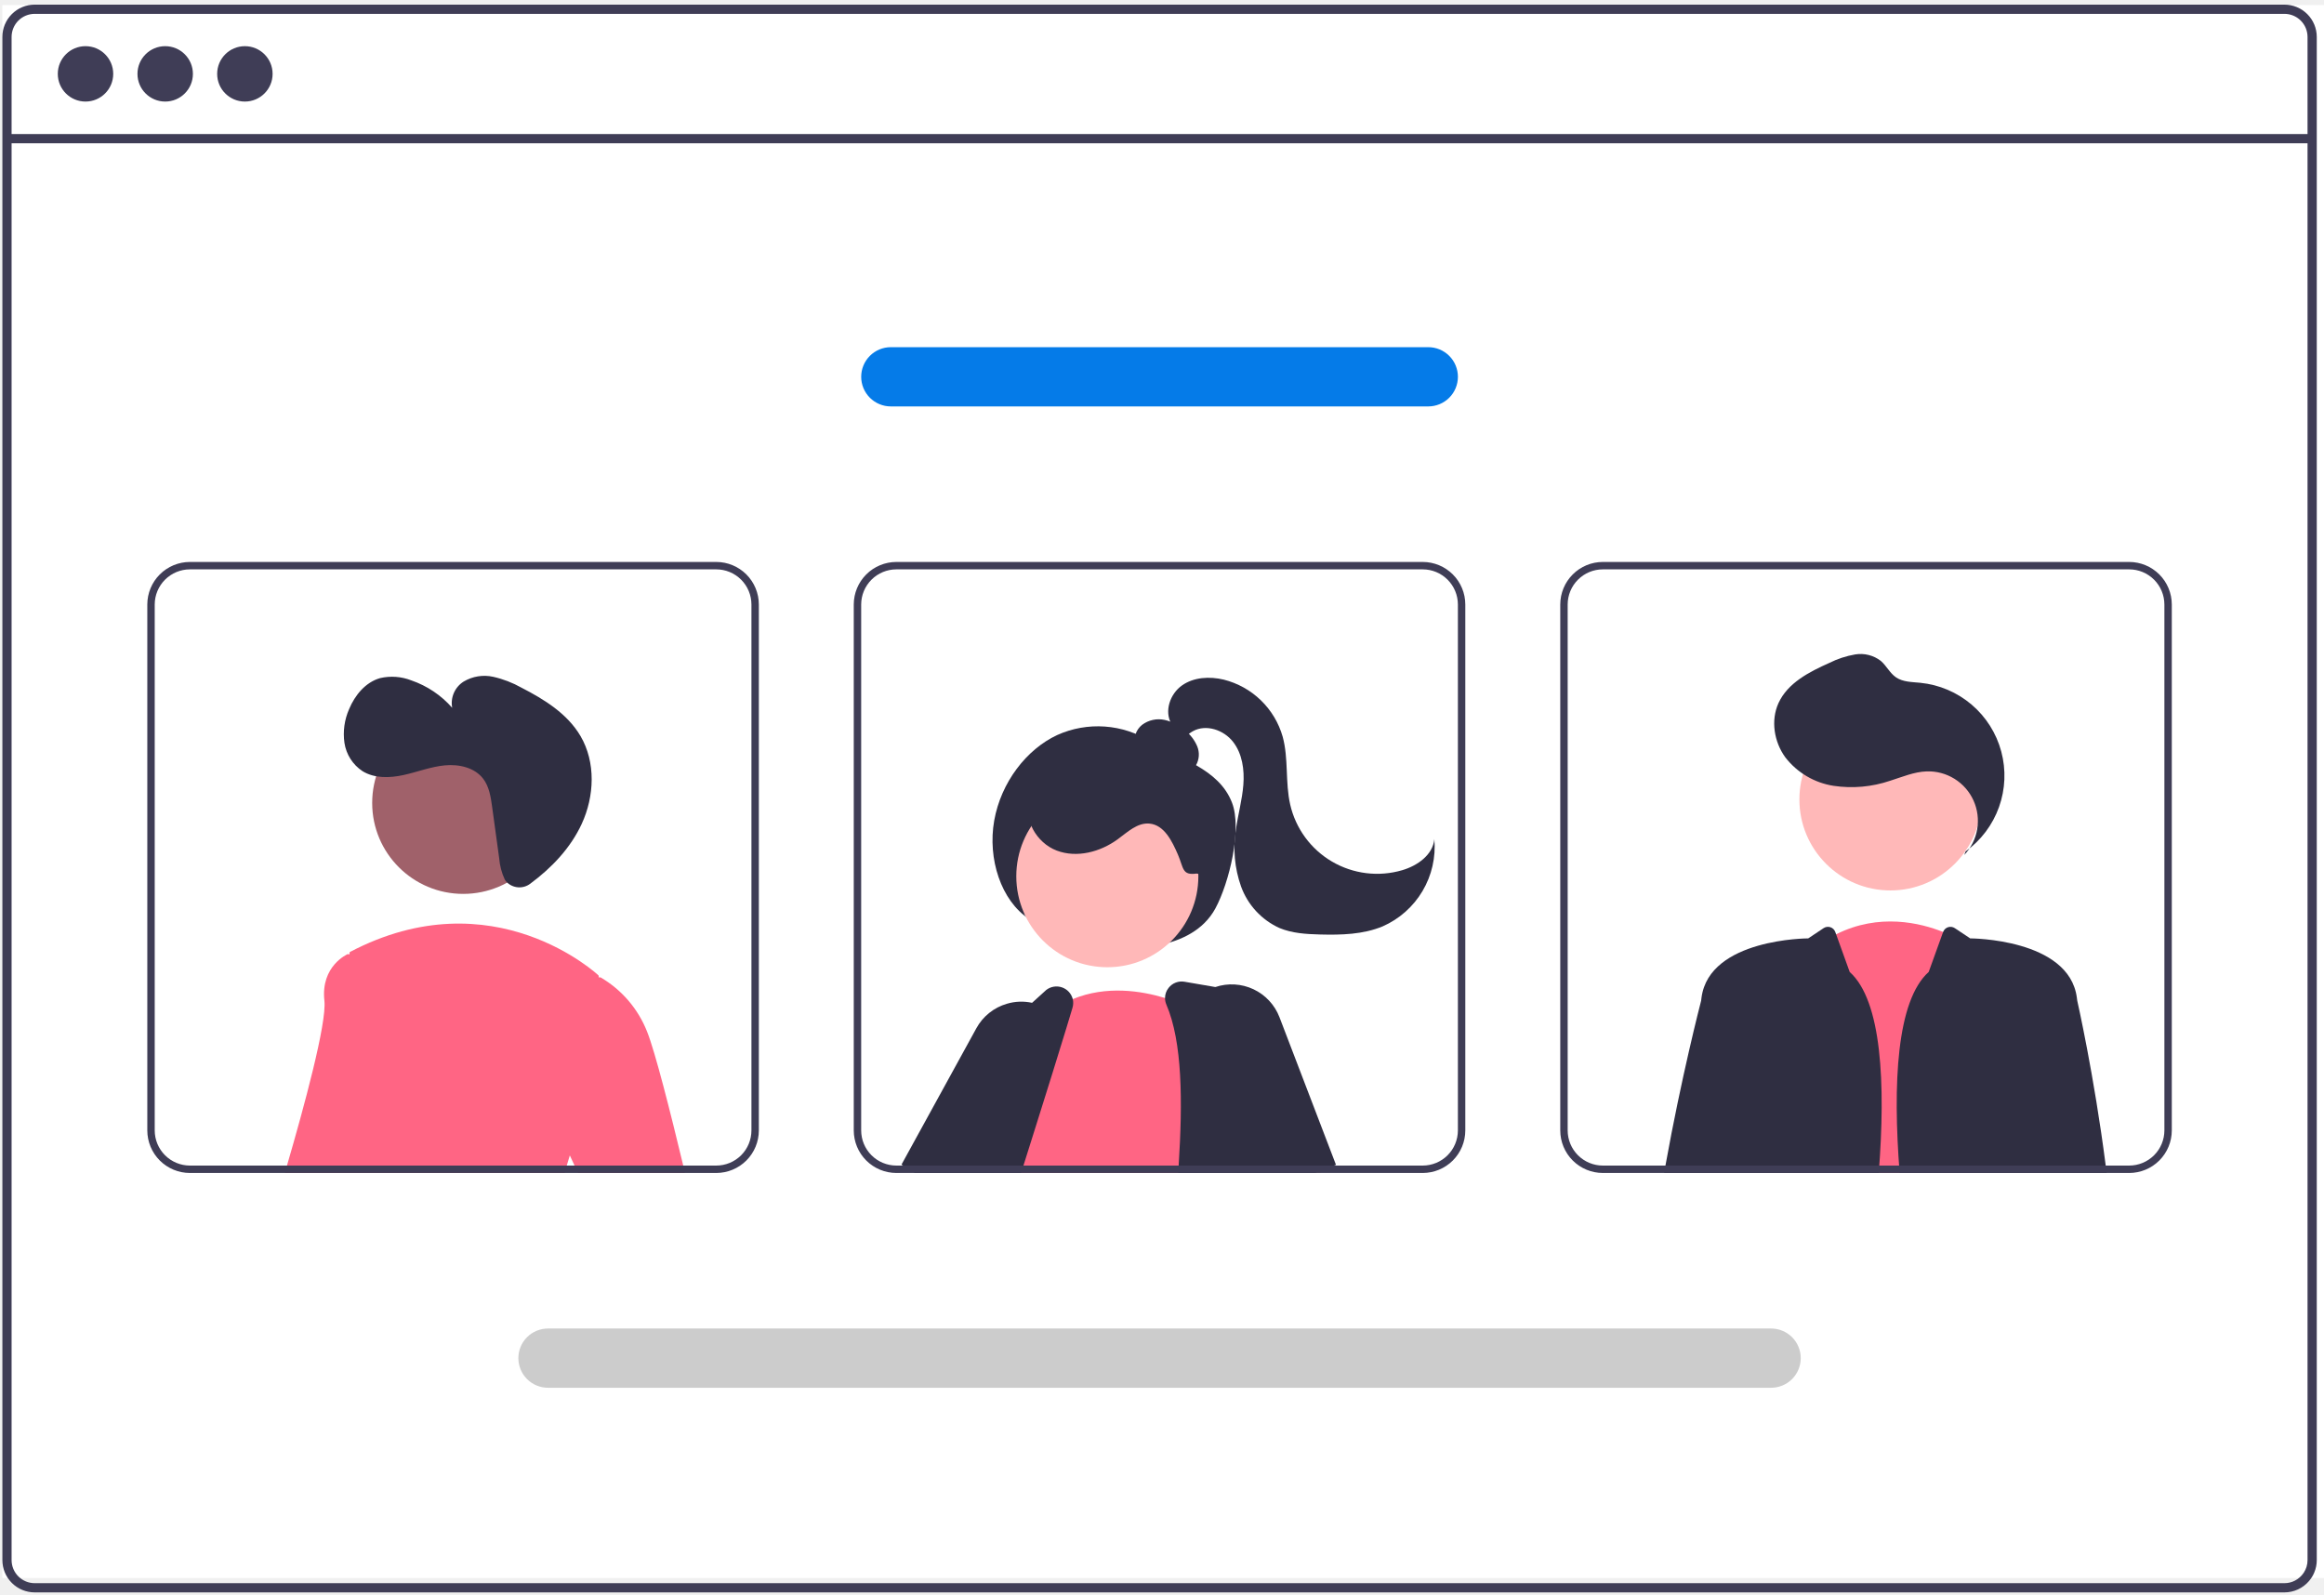
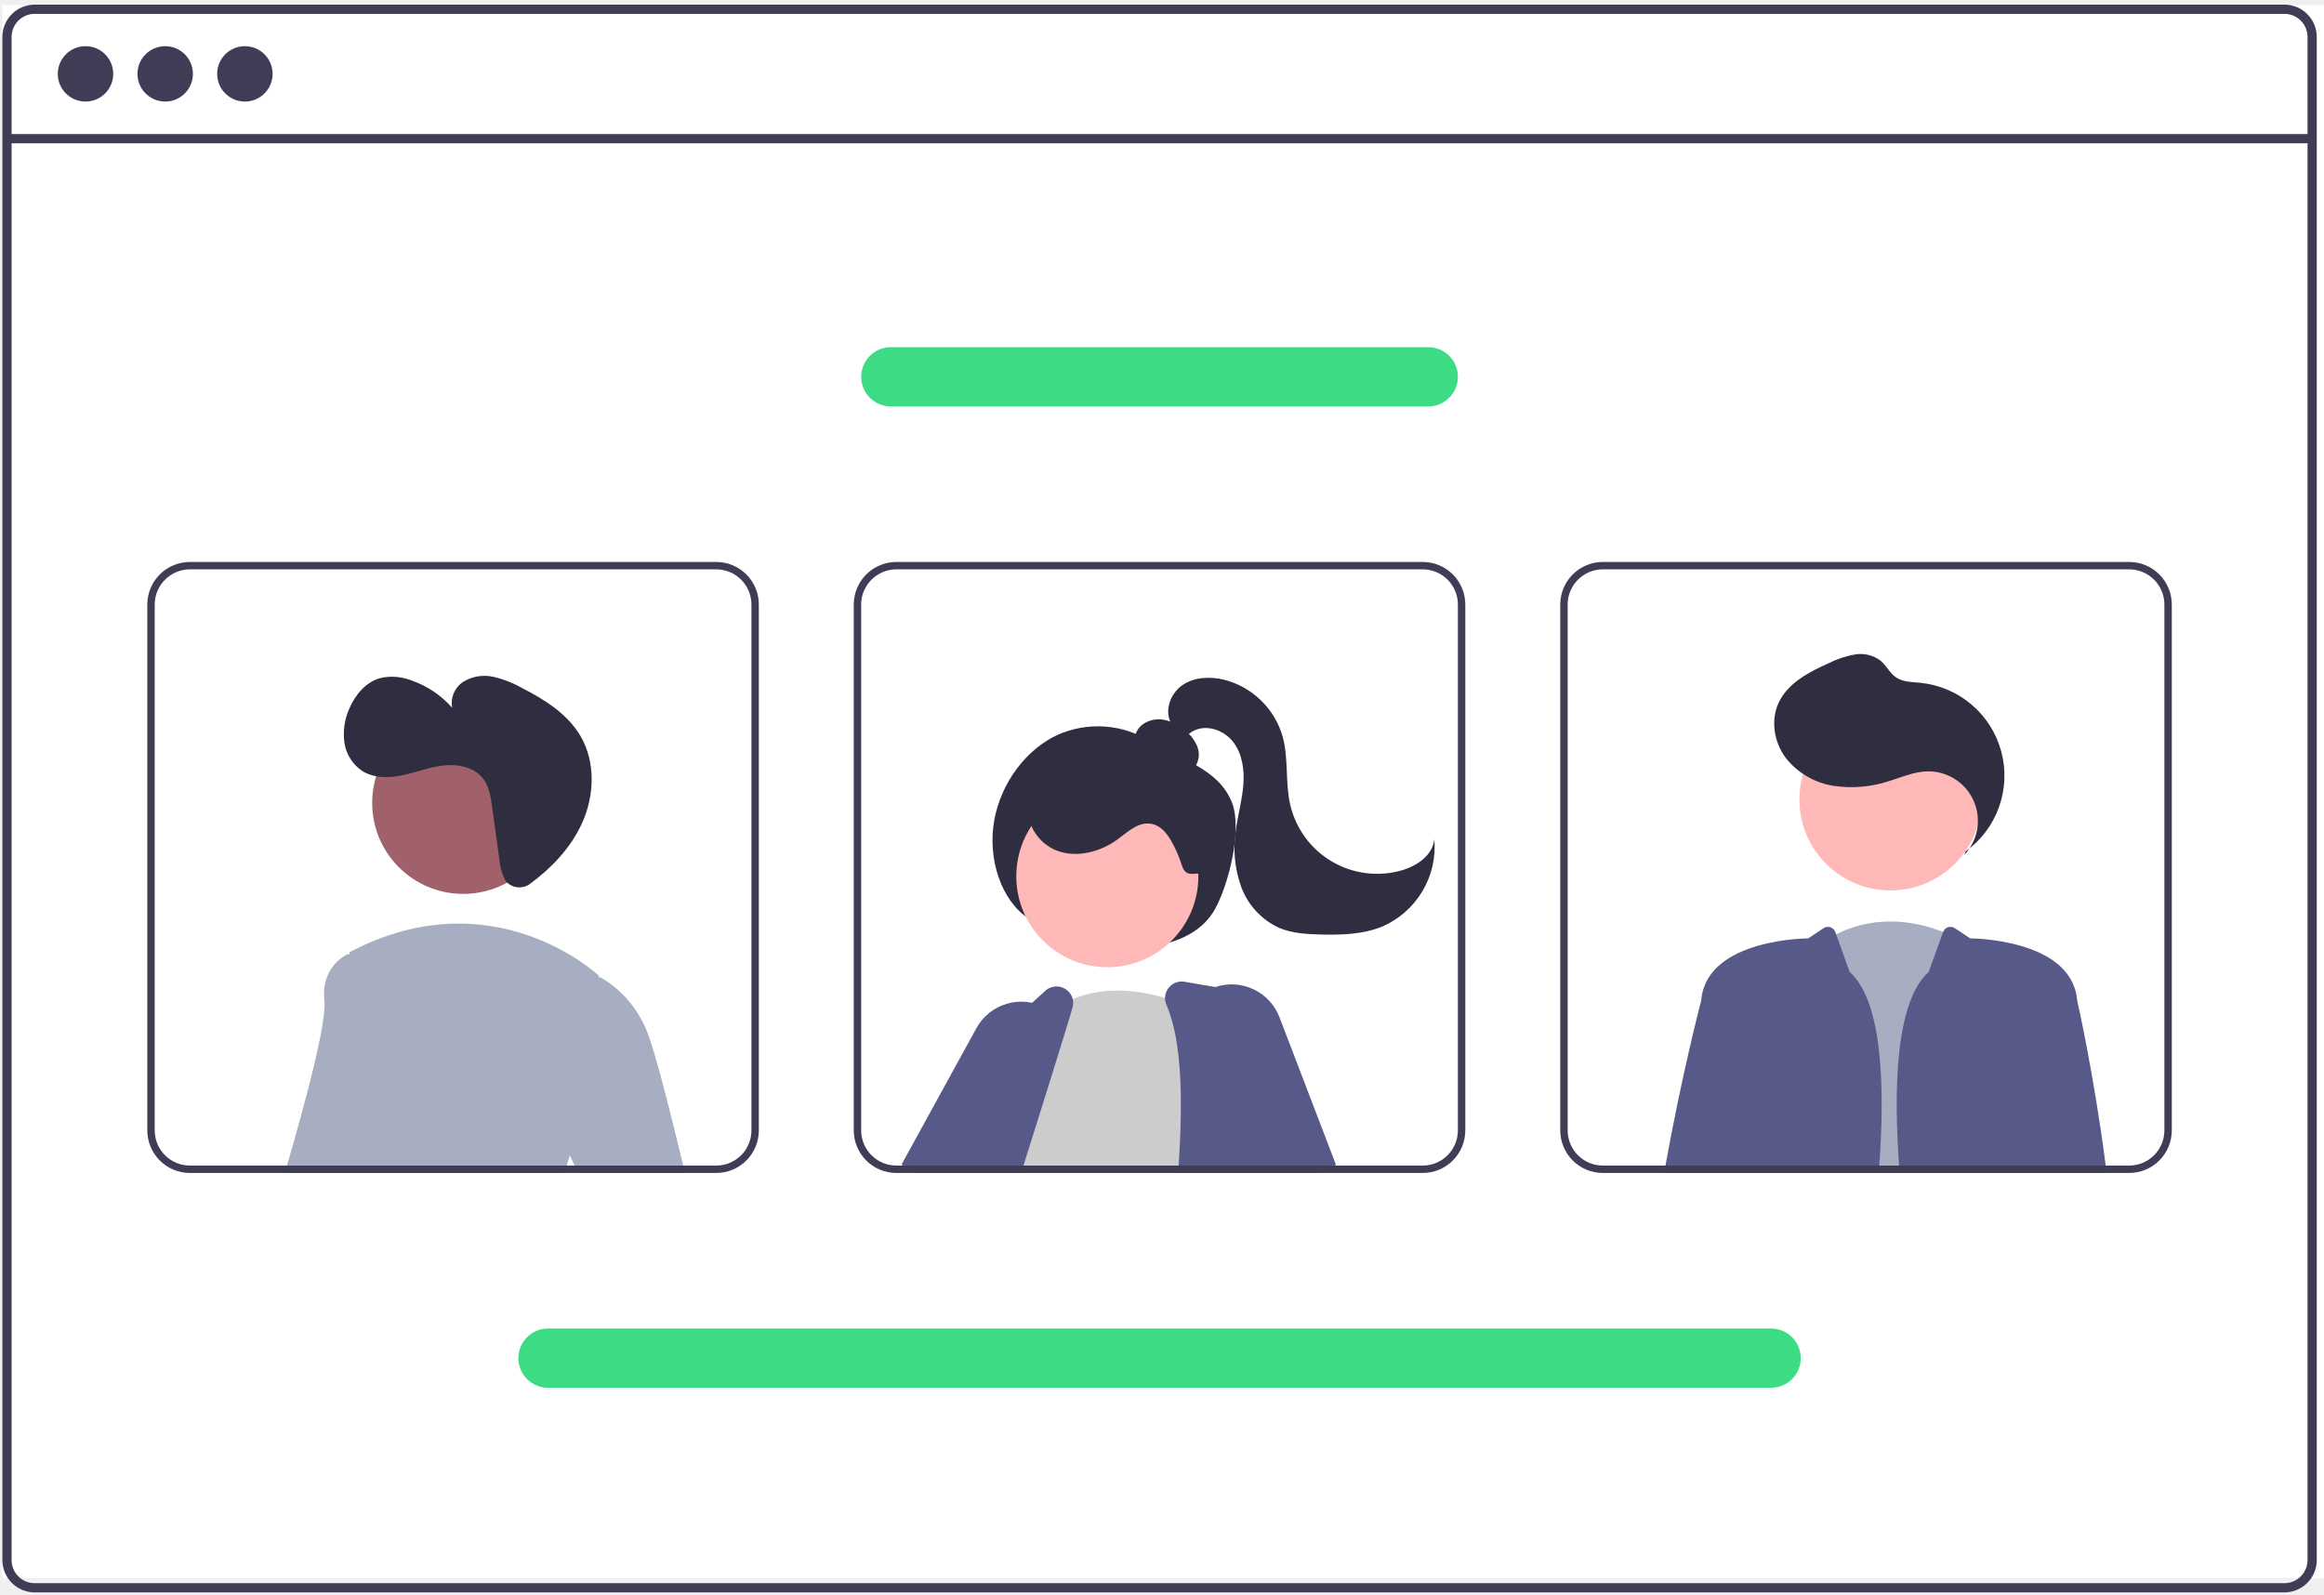
<svg xmlns="http://www.w3.org/2000/svg" width="430" height="295" viewBox="0 0 430 295" fill="none">
  <rect x="0.438" y="0.936" width="429.562" height="291.058" fill="white" />
-   <path d="M422.675 0.857H6.418C4.832 0.858 3.312 1.488 2.191 2.609C1.07 3.729 0.439 5.248 0.438 6.832V288.695C0.439 290.279 1.07 291.798 2.191 292.918C3.312 294.039 4.832 294.669 6.418 294.67H422.675C423.54 294.67 424.394 294.483 425.179 294.121C425.964 293.759 426.661 293.231 427.222 292.573C427.269 292.522 427.313 292.467 427.352 292.409C427.709 291.973 427.998 291.485 428.209 290.963C428.51 290.245 428.664 289.473 428.662 288.695V6.832C428.66 5.247 428.029 3.727 426.906 2.607C425.783 1.486 424.262 0.857 422.675 0.857V0.857ZM426.954 288.695C426.955 289.529 426.709 290.344 426.248 291.038C425.838 291.65 425.282 292.149 424.63 292.491C424.025 292.803 423.355 292.965 422.675 292.964H6.418C5.285 292.963 4.199 292.512 3.398 291.712C2.597 290.912 2.147 289.827 2.145 288.695V6.832C2.147 5.701 2.597 4.615 3.398 3.815C4.199 3.015 5.285 2.565 6.418 2.563H422.675C423.809 2.563 424.896 3.013 425.699 3.813C426.501 4.614 426.953 5.699 426.954 6.832V288.695Z" fill="#3F3D56" />
+   <path d="M422.675 0.857H6.418C4.832 0.858 3.312 1.488 2.191 2.609C1.07 3.729 0.439 5.248 0.438 6.832V288.695C0.439 290.279 1.07 291.798 2.191 292.918C3.312 294.039 4.832 294.669 6.418 294.67H422.675C423.54 294.67 424.394 294.483 425.179 294.121C425.964 293.759 426.661 293.231 427.222 292.573C427.269 292.522 427.313 292.467 427.352 292.409C427.709 291.973 427.998 291.485 428.209 290.963C428.51 290.245 428.664 289.473 428.662 288.695V6.832C428.66 5.247 428.029 3.727 426.906 2.607C425.784 1.486 424.262 0.857 422.675 0.857V0.857ZM426.954 288.695C426.955 289.529 426.709 290.344 426.248 291.038C425.838 291.65 425.282 292.149 424.63 292.491C424.025 292.803 423.355 292.965 422.675 292.964H6.418C5.285 292.963 4.199 292.512 3.398 291.712C2.597 290.912 2.147 289.827 2.145 288.695V6.832C2.147 5.701 2.597 4.615 3.398 3.815C4.199 3.015 5.285 2.565 6.418 2.563H422.675C423.809 2.563 424.896 3.013 425.699 3.813C426.501 4.614 426.953 5.699 426.954 6.832V288.695Z" fill="#3F3D56" />
  <path d="M427.804 24.806H1.29V26.515H427.804V24.806Z" fill="#3F3D56" />
-   <path d="M15.821 18.794C18.653 18.794 20.949 16.499 20.949 13.669C20.949 10.838 18.653 8.544 15.821 8.544C12.988 8.544 10.692 10.838 10.692 13.669C10.692 16.499 12.988 18.794 15.821 18.794Z" fill="#3F3D56" />
+   <path d="M15.821 18.794C18.653 18.794 20.949 16.499 20.949 13.669C20.949 10.838 18.653 8.544 15.821 8.544C12.989 8.544 10.692 10.838 10.692 13.669C10.692 16.499 12.989 18.794 15.821 18.794Z" fill="#3F3D56" />
  <path d="M30.565 18.794C33.397 18.794 35.693 16.499 35.693 13.669C35.693 10.838 33.397 8.544 30.565 8.544C27.733 8.544 25.436 10.838 25.436 13.669C25.436 16.499 27.733 18.794 30.565 18.794Z" fill="#3F3D56" />
  <path d="M45.309 18.794C48.141 18.794 50.438 16.499 50.438 13.669C50.438 10.838 48.141 8.544 45.309 8.544C42.477 8.544 40.181 10.838 40.181 13.669C40.181 16.499 42.477 18.794 45.309 18.794Z" fill="#3F3D56" />
-   <path d="M190.378 170.028C185.249 166.692 182.698 158.938 183.955 151.847C185.212 144.756 189.945 138.648 195.618 136.014C198.378 134.771 201.404 134.233 204.423 134.447C207.443 134.662 210.362 135.623 212.918 137.243C218.121 140.422 225.48 142.164 227.95 148.524C229.849 153.412 227.441 163.338 224.885 168.086C222.677 172.189 218.479 174.066 214.536 174.882C210.174 175.771 205.671 175.713 201.333 174.713C196.994 173.713 192.922 171.793 189.39 169.084L190.378 170.028Z" fill="#2F2E41" />
+   <path d="M190.378 170.028C185.249 166.692 182.698 158.938 183.955 151.847C185.212 144.756 189.945 138.648 195.618 136.014C198.378 134.771 201.404 134.233 204.424 134.447C207.443 134.662 210.362 135.623 212.918 137.243C218.121 140.422 225.48 142.164 227.95 148.524C229.849 153.412 227.441 163.338 224.886 168.086C222.677 172.189 218.48 174.066 214.536 174.882C210.174 175.771 205.671 175.713 201.333 174.713C196.995 173.713 192.922 171.793 189.39 169.084L190.378 170.028Z" fill="#2F2E41" />
  <path d="M187.703 207.69L183.602 214.755L183.06 215.687L182.272 217.058H170.182L170.998 215.687L173.11 212.131L178.034 203.825L183.609 206.052L187.703 207.69Z" fill="#FFB8B8" />
-   <path d="M169.277 217.057L167.069 215.687L166.794 215.516L180.653 190.277C181.249 189.185 182.056 188.222 183.028 187.443C183.999 186.664 185.115 186.086 186.311 185.741C187.821 185.291 189.421 185.233 190.96 185.57C191.859 185.759 192.723 186.083 193.525 186.529C193.855 186.71 194.174 186.911 194.478 187.132C195.65 187.953 196.613 189.037 197.29 190.298C198.095 191.773 198.493 193.437 198.443 195.117C198.392 196.797 197.895 198.433 197.002 199.857L191.66 208.389L187.093 215.687L186.236 217.057H169.277V217.057Z" fill="#2F2E41" />
+   <path d="M169.276 217.057L167.068 215.687L166.794 215.516L180.653 190.277C181.249 189.185 182.056 188.222 183.027 187.443C183.998 186.664 185.114 186.086 186.311 185.741C187.821 185.291 189.421 185.233 190.96 185.57C191.858 185.759 192.723 186.083 193.525 186.529C193.855 186.71 194.173 186.911 194.478 187.132C195.65 187.953 196.613 189.037 197.29 190.298C198.095 191.773 198.493 193.437 198.442 195.117C198.392 196.797 197.895 198.433 197.002 199.857L191.66 208.389L187.092 215.687L186.235 217.057H169.276V217.057Z" fill="#575A89" />
  <path d="M204.884 178.985C214.186 178.985 221.727 171.45 221.727 162.155C221.727 152.859 214.186 145.324 204.884 145.324C195.582 145.324 188.041 152.859 188.041 162.155C188.041 171.45 195.582 178.985 204.884 178.985Z" fill="#FFB8B8" />
-   <path d="M221.792 217.057H183.932L184.103 216.571C184.007 216.276 183.918 215.982 183.835 215.687C183.746 215.379 183.671 215.063 183.602 214.755C182.987 211.886 182.989 208.92 183.609 206.052C185.701 195.787 194.046 187.447 194.046 187.447C194.191 187.338 194.334 187.235 194.478 187.132C195.72 186.224 197.067 185.469 198.49 184.884C204.69 182.315 211.191 183.349 215.559 184.679C217.08 185.138 218.567 185.704 220.009 186.371C220.517 186.611 220.791 186.762 220.791 186.762L221.223 199.926L221.744 215.687L221.792 217.057Z" fill="#FF6584" />
-   <path d="M239.307 215.687L236.413 200.981L233.492 186.152C233.37 185.54 233.066 184.978 232.619 184.542C232.172 184.105 231.604 183.814 230.988 183.706L224.871 182.65L219.18 181.671C218.631 181.572 218.065 181.625 217.544 181.824C217.023 182.023 216.567 182.361 216.224 182.801C215.796 183.334 215.562 183.996 215.559 184.679C215.559 185.101 215.645 185.518 215.812 185.905C218.782 192.827 218.837 203.784 218.082 215.687C218.048 216.139 218.021 216.598 217.986 217.057H239.581L239.307 215.687Z" fill="#2F2E41" />
-   <path d="M198.49 184.884C198.364 184.386 198.116 183.926 197.768 183.547C197.421 183.168 196.984 182.881 196.498 182.713C196.011 182.544 195.491 182.499 194.983 182.581C194.475 182.664 193.995 182.871 193.587 183.185L190.961 185.57L180.208 195.355C179.873 195.656 179.61 196.028 179.44 196.445C178.226 199.343 175.86 205.065 173.11 212.13C172.664 213.282 172.205 214.467 171.732 215.687C171.567 216.139 171.389 216.598 171.21 217.057H188.931C189.075 216.598 189.219 216.139 189.363 215.687C190.151 213.199 190.919 210.76 191.66 208.389C193.827 201.502 195.781 195.245 197.29 190.298C197.708 188.927 198.09 187.662 198.435 186.502C198.596 185.977 198.615 185.419 198.49 184.884V184.884Z" fill="#2F2E41" />
+   <path d="M221.792 217.057H183.931L184.103 216.571C184.007 216.276 183.918 215.982 183.835 215.687C183.746 215.379 183.671 215.063 183.602 214.755C182.987 211.886 182.989 208.92 183.609 206.052C185.701 195.787 194.046 187.447 194.046 187.447C194.19 187.338 194.334 187.235 194.478 187.132C195.72 186.224 197.067 185.469 198.49 184.884C204.689 182.315 211.19 183.349 215.559 184.679C217.08 185.138 218.567 185.704 220.009 186.371C220.517 186.611 220.791 186.762 220.791 186.762L221.223 199.926L221.744 215.687L221.792 217.057Z" fill="#CCCCCC" />
+   <path d="M239.307 215.687L236.413 200.981L233.492 186.152C233.37 185.54 233.065 184.978 232.619 184.542C232.172 184.105 231.604 183.814 230.988 183.706L224.871 182.65L219.18 181.671C218.631 181.572 218.065 181.625 217.544 181.824C217.023 182.023 216.567 182.361 216.224 182.801C215.796 183.334 215.562 183.996 215.559 184.679C215.559 185.101 215.645 185.518 215.812 185.905C218.782 192.827 218.837 203.784 218.082 215.687C218.048 216.139 218.021 216.598 217.986 217.057H239.581L239.307 215.687Z" fill="#575A89" />
+   <path d="M198.49 184.884C198.364 184.386 198.116 183.926 197.768 183.547C197.421 183.168 196.984 182.881 196.498 182.713C196.011 182.544 195.491 182.499 194.983 182.581C194.475 182.664 193.995 182.871 193.587 183.185L190.961 185.57L180.208 195.355C179.873 195.656 179.61 196.028 179.44 196.445C178.226 199.343 175.86 205.065 173.11 212.13C172.664 213.282 172.205 214.467 171.732 215.687C171.567 216.139 171.389 216.598 171.21 217.057H188.931C189.075 216.598 189.219 216.139 189.363 215.687C190.151 213.199 190.919 210.76 191.66 208.389C193.827 201.502 195.781 195.245 197.29 190.298C197.708 188.927 198.09 187.662 198.435 186.502C198.596 185.977 198.615 185.419 198.49 184.884Z" fill="#575A89" />
  <path d="M243.284 217.058H244.429L244.272 216.674L243.853 215.687L237.4 200.385L236.413 200.981L228.485 205.771L232.552 215.687L233.114 217.058H239.581H243.284Z" fill="#FFB8B8" />
-   <path d="M236.742 188.249C235.869 185.965 234.146 184.107 231.933 183.064C229.721 182.02 227.191 181.872 224.871 182.65C224.575 182.749 224.284 182.863 224 182.993C222.376 183.717 220.991 184.889 220.009 186.371C219.609 186.963 219.279 187.6 219.029 188.27C218.584 189.431 218.373 190.669 218.41 191.912C218.446 193.156 218.729 194.379 219.241 195.513L221.223 199.926L228.314 215.687L228.931 217.057H243.284L244.272 216.674L246.836 215.687L247.193 215.55L236.742 188.249Z" fill="#2F2E41" />
-   <path d="M218.113 142.824C218.7 143 219.328 142.978 219.901 142.76C220.475 142.543 220.96 142.143 221.282 141.622C221.588 141.091 221.767 140.498 221.808 139.887C221.848 139.276 221.748 138.664 221.514 138.098C221.036 136.967 220.283 135.975 219.323 135.21C218.233 134.224 216.906 133.537 215.471 133.217C214.754 133.063 214.012 133.064 213.296 133.222C212.58 133.379 211.906 133.688 211.32 134.128C210.745 134.583 210.318 135.2 210.095 135.898C209.872 136.597 209.863 137.346 210.068 138.05C210.504 139.314 211.685 140.16 212.865 140.791C215.206 142.04 217.787 142.773 220.435 142.941L218.113 142.824Z" fill="#2F2E41" />
-   <path d="M221.389 161.652C218.681 162.025 219.029 160.648 217.945 158.14C216.86 155.633 215.408 152.656 212.687 152.403C210.456 152.194 208.619 153.976 206.812 155.299C203.591 157.658 199.251 158.812 195.518 157.397C191.784 155.982 189.19 151.536 190.607 147.806C191.048 146.776 191.696 145.847 192.51 145.078C193.325 144.308 194.289 143.714 195.343 143.332C197.457 142.581 199.703 142.269 201.942 142.416C206.922 142.575 211.806 143.824 216.249 146.076C219.316 147.633 222.302 149.861 223.465 153.096C224.629 156.331 225.394 160.877 222.068 161.752L221.389 161.652Z" fill="#2F2E41" />
-   <path d="M216.729 133.926C215.39 131.598 216.495 128.404 218.685 126.848C220.875 125.293 223.813 125.14 226.426 125.764C229.01 126.415 231.378 127.733 233.292 129.586C235.206 131.44 236.598 133.764 237.33 136.325C238.439 140.396 237.779 144.769 238.719 148.883C239.219 151.076 240.164 153.143 241.494 154.957C242.824 156.772 244.512 158.295 246.454 159.433C248.395 160.57 250.55 161.299 252.784 161.574C255.018 161.848 257.284 161.663 259.444 161.029C262.257 160.204 265.116 158.197 265.392 155.28C265.683 158.63 264.919 161.986 263.207 164.88C261.494 167.773 258.919 170.059 255.841 171.418C252.217 172.928 248.174 173.027 244.248 172.926C241.69 172.861 239.073 172.707 236.713 171.718C235.08 170.974 233.612 169.911 232.396 168.593C231.179 167.274 230.238 165.727 229.627 164.04C228.425 160.65 228.101 157.012 228.684 153.463C229.07 150.703 229.838 147.997 230.053 145.218C230.268 142.439 229.861 139.472 228.146 137.273C226.432 135.074 223.156 133.951 220.719 135.306C219.739 135.851 218.949 136.74 217.885 137.092C216.82 137.443 215.312 136.826 215.408 135.71L216.729 133.926Z" fill="#2F2E41" />
-   <path d="M331.665 217.058L331.795 215.687L335.663 175.476C336.931 174.484 338.293 173.619 339.73 172.892C347.691 168.884 355.372 170.802 359.527 172.461C360.629 172.892 361.693 173.412 362.71 174.016L364.973 215.687L365.048 217.058H331.665Z" fill="#FF6584" />
+   <path d="M236.742 188.249C235.869 185.965 234.146 184.107 231.933 183.064C229.721 182.02 227.191 181.872 224.871 182.65C224.575 182.749 224.284 182.863 224 182.993C222.376 183.717 220.991 184.889 220.009 186.371C219.609 186.963 219.279 187.6 219.029 188.27C218.584 189.431 218.373 190.669 218.41 191.912C218.446 193.156 218.729 194.379 219.241 195.513L221.223 199.926L228.314 215.687L228.931 217.057H243.284L244.272 216.674L246.836 215.687L247.193 215.55L236.742 188.249Z" fill="#575A89" />
+   <path d="M218.113 142.824C218.7 143 219.328 142.978 219.901 142.76C220.474 142.543 220.96 142.143 221.282 141.622C221.588 141.091 221.767 140.498 221.808 139.887C221.848 139.276 221.747 138.664 221.514 138.098C221.036 136.967 220.283 135.975 219.323 135.21C218.233 134.224 216.906 133.537 215.471 133.217C214.754 133.063 214.012 133.064 213.296 133.222C212.58 133.379 211.906 133.688 211.32 134.128C210.745 134.583 210.318 135.2 210.095 135.898C209.872 136.597 209.862 137.346 210.068 138.05C210.504 139.314 211.685 140.16 212.865 140.791C215.206 142.04 217.787 142.773 220.434 142.941L218.113 142.824Z" fill="#2F2E41" />
+   <path d="M221.389 161.652C218.681 162.025 219.029 160.648 217.944 158.14C216.86 155.633 215.408 152.656 212.687 152.403C210.456 152.194 208.618 153.976 206.812 155.299C203.591 157.658 199.251 158.812 195.518 157.397C191.784 155.982 189.19 151.536 190.607 147.806C191.048 146.776 191.695 145.847 192.51 145.078C193.325 144.308 194.289 143.714 195.343 143.332C197.457 142.581 199.703 142.269 201.942 142.416C206.921 142.575 211.806 143.824 216.249 146.076C219.316 147.633 222.302 149.861 223.465 153.096C224.629 156.331 225.394 160.877 222.068 161.752L221.389 161.652Z" fill="#2F2E41" />
+   <path d="M216.728 133.926C215.39 131.598 216.495 128.404 218.685 126.848C220.875 125.293 223.812 125.14 226.426 125.764C229.01 126.415 231.378 127.733 233.292 129.586C235.206 131.44 236.598 133.764 237.33 136.325C238.439 140.396 237.779 144.769 238.718 148.883C239.219 151.076 240.164 153.143 241.494 154.957C242.824 156.772 244.512 158.295 246.454 159.433C248.395 160.57 250.549 161.299 252.783 161.574C255.017 161.848 257.284 161.663 259.444 161.029C262.257 160.204 265.115 158.197 265.392 155.28C265.683 158.63 264.919 161.986 263.206 164.88C261.494 167.773 258.918 170.059 255.841 171.418C252.217 172.928 248.174 173.027 244.248 172.926C241.69 172.861 239.073 172.707 236.713 171.718C235.08 170.974 233.612 169.911 232.395 168.593C231.179 167.274 230.237 165.727 229.627 164.04C228.425 160.65 228.101 157.012 228.684 153.463C229.07 150.703 229.838 147.997 230.053 145.218C230.268 142.439 229.86 139.472 228.146 137.273C226.431 135.074 223.156 133.951 220.719 135.306C219.739 135.851 218.949 136.74 217.884 137.092C216.82 137.443 215.311 136.826 215.408 135.71L216.728 133.926Z" fill="#2F2E41" />
+   <path d="M331.665 217.058L331.795 215.687L335.663 175.476C336.931 174.484 338.293 173.619 339.73 172.892C347.691 168.884 355.372 170.802 359.528 172.461C360.629 172.892 361.693 173.412 362.71 174.016L364.973 215.687L365.048 217.058H331.665Z" fill="#A7AEC1" />
  <path d="M349.778 164.774C359.08 164.774 366.621 157.238 366.621 147.943C366.621 138.648 359.08 131.112 349.778 131.112C340.476 131.112 332.935 138.648 332.935 147.943C332.935 157.238 340.476 164.774 349.778 164.774Z" fill="#FFB8B8" />
-   <path d="M363.444 158.205C364.696 156.887 365.527 155.226 365.832 153.434C366.136 151.642 365.901 149.8 365.155 148.143C364.409 146.485 363.187 145.086 361.643 144.125C360.099 143.163 358.305 142.682 356.487 142.743C354.158 142.821 351.963 143.773 349.74 144.472C346.372 145.617 342.778 145.941 339.258 145.416C335.718 144.866 332.523 142.981 330.332 140.149C328.248 137.287 327.599 133.317 329.071 130.098C330.77 126.381 334.74 124.334 338.475 122.67C339.981 121.916 341.59 121.388 343.25 121.102C344.081 120.964 344.932 120.999 345.749 121.205C346.567 121.411 347.333 121.783 347.999 122.299C349.049 123.201 349.664 124.556 350.806 125.338C352.092 126.218 353.762 126.195 355.312 126.35C358.805 126.699 362.108 128.103 364.783 130.374C367.457 132.645 369.377 135.676 370.285 139.064C371.194 142.452 371.049 146.036 369.87 149.339C368.691 152.642 366.533 155.509 363.684 157.557L363.444 158.205Z" fill="#2F2E41" />
-   <path d="M342.239 179.855L339.73 172.892L339.573 172.458C339.499 172.253 339.379 172.066 339.222 171.914C339.065 171.761 338.875 171.647 338.667 171.578C338.459 171.51 338.239 171.489 338.022 171.519C337.805 171.548 337.597 171.627 337.415 171.748L334.566 173.646C334.566 173.646 316.29 173.646 314.823 184.604C314.802 184.775 314.775 184.967 314.754 185.172C314.753 185.182 314.751 185.191 314.747 185.2C314.562 185.919 311.113 199.241 308.15 215.687C308.068 216.139 307.986 216.598 307.903 217.058H347.616V217.057C348.908 200.536 348.185 185.176 342.239 179.855Z" fill="#2F2E41" />
-   <path d="M389.612 215.687C387.445 198.816 384.345 185.172 384.345 185.172C384.318 184.967 384.291 184.775 384.27 184.603C382.809 173.646 364.534 173.646 364.534 173.646L361.686 171.749C361.504 171.627 361.296 171.549 361.079 171.52C360.862 171.49 360.641 171.511 360.433 171.579C360.225 171.648 360.036 171.763 359.879 171.916C359.722 172.068 359.602 172.255 359.527 172.461L356.86 179.855C350.914 185.176 350.191 200.536 351.483 217.057L351.484 217.058H389.783C389.728 216.598 389.667 216.139 389.612 215.687Z" fill="#2F2E41" />
-   <path d="M67.935 177.271L63.861 215.687L63.717 217.058H52.697C52.828 216.612 52.958 216.153 53.095 215.687C56.222 204.969 60.481 189.325 60.021 185.179C59.301 178.71 64.341 176.552 64.341 176.552L64.657 176.613L67.935 177.271Z" fill="#FF6584" />
-   <path d="M85.707 165.413C95.01 165.413 102.55 157.878 102.55 148.583C102.55 139.287 95.01 131.752 85.707 131.752C76.405 131.752 68.864 139.287 68.864 148.583C68.864 157.878 76.405 165.413 85.707 165.413Z" fill="#A0616A" />
-   <path d="M107.51 208.903C106.661 210.467 105.965 212.111 105.432 213.809C105.233 214.412 105.041 215.043 104.863 215.687C104.733 216.132 104.616 216.591 104.5 217.057H60.076C60.138 216.605 60.192 216.146 60.254 215.687C62.524 197.767 64.362 179.58 64.657 176.613C64.684 176.332 64.698 176.188 64.698 176.188C91.319 162.168 110.747 180.505 110.747 180.505C110.747 180.505 110.774 180.636 110.815 180.889C111.241 183.452 113.408 198.418 107.51 208.903Z" fill="#FF6584" />
-   <path d="M105.432 213.809L102.47 207.464L103.19 182.301L110.816 180.889L111.083 180.841C115.025 183.131 118.075 186.686 119.737 190.928C121.218 194.629 124.037 205.757 126.417 215.687C126.526 216.146 126.636 216.605 126.746 217.057H106.948L106.31 215.687L105.432 213.809Z" fill="#FF6584" />
-   <path d="M132.527 103.989H35.135C33.046 103.992 31.043 104.822 29.566 106.298C28.089 107.774 27.258 109.775 27.255 111.863V209.184C27.258 211.271 28.089 213.273 29.566 214.749C31.043 216.225 33.046 217.055 35.135 217.057H132.527C134.616 217.056 136.619 216.226 138.097 214.75C139.574 213.273 140.405 211.272 140.406 209.184V111.863C140.405 109.775 139.574 107.773 138.097 106.297C136.619 104.82 134.616 103.99 132.527 103.989ZM139.035 209.184C139.033 210.908 138.347 212.561 137.127 213.781C135.907 215 134.252 215.685 132.527 215.687H35.135C33.41 215.684 31.756 214.998 30.536 213.779C29.316 212.56 28.63 210.908 28.627 209.184V111.863C28.63 110.139 29.316 108.486 30.536 107.267C31.756 106.048 33.41 105.362 35.135 105.36H132.527C134.252 105.361 135.907 106.047 137.127 107.266C138.347 108.485 139.033 110.138 139.035 111.863V209.184ZM63.861 215.687L63.717 217.057H104.5C104.616 216.591 104.733 216.132 104.863 215.687H63.861Z" fill="#3F3D56" />
-   <path d="M263.24 103.989H165.848C163.759 103.992 161.756 104.822 160.279 106.298C158.802 107.774 157.971 109.775 157.968 111.863V209.184C157.971 211.271 158.802 213.273 160.279 214.749C161.756 216.225 163.759 217.055 165.848 217.057H263.24C265.329 217.056 267.332 216.226 268.81 214.75C270.287 213.273 271.118 211.272 271.119 209.184V111.863C271.118 109.775 270.287 107.773 268.81 106.297C267.332 104.82 265.329 103.99 263.24 103.989V103.989ZM269.748 209.184C269.746 210.908 269.06 212.561 267.84 213.781C266.62 215 264.965 215.685 263.24 215.687H165.848C164.123 215.684 162.469 214.998 161.249 213.779C160.029 212.56 159.343 210.908 159.34 209.184V111.863C159.343 110.139 160.029 108.486 161.249 107.267C162.469 106.048 164.123 105.362 165.848 105.36H263.24C264.965 105.361 266.62 106.047 267.84 107.266C269.06 108.485 269.746 110.138 269.748 111.863V209.184ZM183.835 215.687C183.918 215.982 184.007 216.276 184.103 216.571L183.932 217.057H217.986C218.021 216.598 218.048 216.139 218.082 215.687H183.835Z" fill="#3F3D56" />
+   <path d="M363.444 158.205C364.696 156.887 365.527 155.226 365.832 153.434C366.137 151.642 365.901 149.8 365.155 148.143C364.409 146.485 363.187 145.086 361.643 144.125C360.1 143.163 358.305 142.682 356.487 142.743C354.158 142.821 351.963 143.773 349.74 144.472C346.372 145.617 342.778 145.941 339.259 145.416C335.718 144.866 332.524 142.981 330.332 140.149C328.249 137.287 327.599 133.317 329.071 130.098C330.77 126.381 334.74 124.334 338.475 122.67C339.981 121.916 341.59 121.388 343.25 121.102C344.081 120.964 344.932 120.999 345.75 121.205C346.567 121.411 347.333 121.783 348 122.299C349.049 123.201 349.664 124.556 350.806 125.338C352.092 126.218 353.762 126.195 355.312 126.35C358.805 126.699 362.108 128.103 364.783 130.374C367.457 132.645 369.377 135.676 370.286 139.064C371.194 142.452 371.049 146.036 369.87 149.339C368.691 152.642 366.533 155.509 363.684 157.557L363.444 158.205Z" fill="#2F2E41" />
+   <path d="M342.239 179.855L339.73 172.892L339.573 172.458C339.499 172.253 339.378 172.066 339.222 171.914C339.065 171.761 338.875 171.647 338.667 171.578C338.459 171.51 338.238 171.489 338.022 171.519C337.805 171.548 337.597 171.627 337.415 171.748L334.566 173.646C334.566 173.646 316.29 173.646 314.823 184.604C314.802 184.775 314.775 184.967 314.754 185.172C314.753 185.182 314.751 185.191 314.747 185.2C314.562 185.919 311.113 199.241 308.15 215.687C308.068 216.139 307.986 216.598 307.903 217.058H347.616V217.057C348.908 200.536 348.185 185.176 342.239 179.855Z" fill="#575A89" />
+   <path d="M389.612 215.687C387.445 198.816 384.345 185.172 384.345 185.172C384.318 184.967 384.291 184.775 384.27 184.603C382.809 173.646 364.534 173.646 364.534 173.646L361.686 171.749C361.504 171.627 361.296 171.549 361.079 171.52C360.862 171.49 360.641 171.511 360.433 171.579C360.225 171.648 360.036 171.763 359.879 171.916C359.722 172.068 359.602 172.255 359.527 172.461L356.86 179.855C350.914 185.176 350.191 200.536 351.483 217.057L351.484 217.058H389.783C389.728 216.598 389.667 216.139 389.612 215.687Z" fill="#575A89" />
+   <path d="M67.935 177.271L63.861 215.687L63.717 217.058H52.697C52.828 216.612 52.958 216.153 53.095 215.687C56.222 204.969 60.481 189.325 60.021 185.179C59.301 178.71 64.341 176.552 64.341 176.552L64.657 176.613L67.935 177.271Z" fill="#A7AEC1" />
+   <path d="M85.707 165.413C95.009 165.413 102.55 157.878 102.55 148.583C102.55 139.287 95.009 131.752 85.707 131.752C76.405 131.752 68.864 139.287 68.864 148.583C68.864 157.878 76.405 165.413 85.707 165.413Z" fill="#A0616A" />
+   <path d="M107.51 208.903C106.661 210.467 105.965 212.111 105.432 213.809C105.233 214.412 105.041 215.043 104.863 215.687C104.733 216.132 104.616 216.591 104.5 217.057H60.076C60.138 216.605 60.192 216.146 60.254 215.687C62.524 197.767 64.362 179.58 64.657 176.613C64.684 176.332 64.698 176.188 64.698 176.188C91.319 162.168 110.747 180.505 110.747 180.505C110.747 180.505 110.774 180.636 110.815 180.889C111.241 183.452 113.407 198.418 107.51 208.903Z" fill="#A7AEC1" />
+   <path d="M105.432 213.809L102.47 207.464L103.19 182.301L110.815 180.889L111.083 180.841C115.025 183.131 118.075 186.686 119.737 190.928C121.218 194.629 124.037 205.757 126.416 215.687C126.526 216.146 126.636 216.605 126.746 217.057H106.948L106.31 215.687L105.432 213.809Z" fill="#A7AEC1" />
+   <path d="M132.527 103.989H35.135C33.046 103.992 31.043 104.822 29.566 106.298C28.089 107.774 27.258 109.775 27.255 111.863V209.184C27.258 211.271 28.089 213.273 29.566 214.749C31.043 216.225 33.046 217.055 35.135 217.057H132.527C134.616 217.056 136.62 216.226 138.097 214.75C139.574 213.273 140.405 211.272 140.406 209.184V111.863C140.405 109.775 139.574 107.773 138.097 106.297C136.62 104.82 134.616 103.99 132.527 103.989ZM139.035 209.184C139.033 210.908 138.347 212.561 137.127 213.781C135.907 215 134.252 215.685 132.527 215.687H35.135C33.41 215.684 31.756 214.998 30.536 213.779C29.316 212.56 28.63 210.908 28.627 209.184V111.863C28.63 110.139 29.316 108.486 30.536 107.267C31.756 106.048 33.41 105.362 35.135 105.36H132.527C134.252 105.361 135.907 106.047 137.127 107.266C138.347 108.485 139.033 110.138 139.035 111.863V209.184ZM63.861 215.687L63.717 217.057H104.5C104.616 216.591 104.733 216.132 104.863 215.687H63.861Z" fill="#3F3D56" />
+   <path d="M263.24 103.989H165.848C163.759 103.992 161.756 104.822 160.279 106.298C158.802 107.774 157.971 109.775 157.968 111.863V209.184C157.971 211.271 158.802 213.273 160.279 214.749C161.756 216.225 163.759 217.055 165.848 217.057H263.24C265.329 217.056 267.332 216.226 268.81 214.75C270.287 213.273 271.118 211.272 271.119 209.184V111.863C271.118 109.775 270.287 107.773 268.81 106.297C267.332 104.82 265.329 103.99 263.24 103.989V103.989ZM269.747 209.184C269.746 210.908 269.06 212.561 267.84 213.781C266.62 215 264.965 215.685 263.24 215.687H165.848C164.123 215.684 162.469 214.998 161.249 213.779C160.029 212.56 159.342 210.908 159.34 209.184V111.863C159.342 110.139 160.029 108.486 161.249 107.267C162.469 106.048 164.123 105.362 165.848 105.36H263.24C264.965 105.361 266.62 106.047 267.84 107.266C269.06 108.485 269.746 110.138 269.747 111.863V209.184ZM183.835 215.687C183.918 215.982 184.007 216.276 184.103 216.571L183.931 217.057H217.986C218.021 216.598 218.048 216.139 218.082 215.687H183.835Z" fill="#3F3D56" />
  <path d="M393.96 103.989H296.568C294.479 103.99 292.475 104.82 290.998 106.297C289.52 107.773 288.69 109.775 288.688 111.863V209.184C288.69 211.272 289.52 213.274 290.998 214.75C292.475 216.226 294.479 217.056 296.568 217.057H393.96C396.049 217.055 398.052 216.225 399.529 214.748C401.006 213.272 401.837 211.271 401.839 209.184V111.863C401.837 109.775 401.006 107.774 399.529 106.298C398.052 104.822 396.049 103.992 393.96 103.989ZM400.468 209.184C400.465 210.908 399.779 212.56 398.559 213.779C397.339 214.998 395.685 215.684 393.96 215.687H296.568C294.842 215.686 293.188 215 291.968 213.781C290.748 212.561 290.061 210.908 290.06 209.184V111.863C290.061 110.138 290.748 108.485 291.968 107.266C293.188 106.047 294.842 105.361 296.568 105.36H393.96C395.685 105.362 397.339 106.048 398.559 107.267C399.779 108.486 400.465 110.139 400.468 111.863V209.184ZM347.719 215.687C347.685 216.139 347.65 216.598 347.616 217.057H377.165C377.22 216.605 377.282 216.146 377.337 215.687H347.719Z" fill="#3F3D56" />
-   <path d="M327.698 256.803H101.396C99.942 256.803 98.546 256.225 97.517 255.197C96.488 254.169 95.91 252.775 95.91 251.321C95.91 249.867 96.488 248.472 97.517 247.444C98.546 246.416 99.942 245.839 101.396 245.839H327.698C329.153 245.839 330.548 246.416 331.577 247.444C332.606 248.472 333.184 249.867 333.184 251.321C333.184 252.775 332.606 254.169 331.577 255.197C330.548 256.225 329.153 256.803 327.698 256.803Z" fill="#CCCCCC" />
-   <path d="M264.265 75.208H164.829C163.374 75.208 161.979 74.63 160.95 73.602C159.921 72.574 159.343 71.18 159.343 69.726C159.343 68.272 159.921 66.878 160.95 65.85C161.979 64.821 163.374 64.244 164.829 64.244H264.265C265.72 64.244 267.115 64.821 268.144 65.85C269.173 66.878 269.751 68.272 269.751 69.726C269.751 71.18 269.173 72.574 268.144 73.602C267.115 74.63 265.72 75.208 264.265 75.208Z" fill="#057BE8" />
-   <path d="M93.764 163.246C94.334 163.809 95.088 164.146 95.888 164.197C96.687 164.249 97.478 164.01 98.115 163.525C102.085 160.585 105.57 156.925 107.632 152.46C109.996 147.345 110.259 141.068 107.41 136.206C105.001 132.096 100.748 129.443 96.509 127.266C94.863 126.337 93.09 125.655 91.247 125.239C89.383 124.828 87.433 125.143 85.794 126.118C84.992 126.621 84.36 127.353 83.981 128.22C83.601 129.087 83.492 130.048 83.668 130.977C81.632 128.656 79.023 126.906 76.102 125.903C74.263 125.183 72.249 125.037 70.325 125.484C67.635 126.246 65.671 128.635 64.597 131.214C63.728 133.177 63.428 135.343 63.731 137.467C63.89 138.524 64.27 139.536 64.845 140.437C65.421 141.338 66.179 142.109 67.071 142.699C69.295 144.074 72.132 143.975 74.686 143.413C77.241 142.851 79.713 141.874 82.317 141.627C84.92 141.38 87.819 142.029 89.404 144.108C90.52 145.572 90.806 147.485 91.057 149.308L92.359 158.792C92.466 160.164 92.817 161.506 93.395 162.754C93.495 162.934 93.619 163.1 93.764 163.246Z" fill="#2F2E41" />
+   <path d="M327.698 256.803H101.396C99.941 256.803 98.546 256.225 97.517 255.197C96.488 254.169 95.91 252.775 95.91 251.321C95.91 249.867 96.488 248.472 97.517 247.444C98.546 246.416 99.941 245.839 101.396 245.839H327.698C329.153 245.839 330.548 246.416 331.577 247.444C332.606 248.472 333.184 249.867 333.184 251.321C333.184 252.775 332.606 254.169 331.577 255.197C330.548 256.225 329.153 256.803 327.698 256.803Z" fill="#3DDC84" />
+   <path d="M264.265 75.208H164.829C163.374 75.208 161.979 74.63 160.95 73.602C159.921 72.574 159.343 71.18 159.343 69.726C159.343 68.272 159.921 66.878 160.95 65.85C161.979 64.821 163.374 64.244 164.829 64.244H264.265C265.72 64.244 267.115 64.821 268.144 65.85C269.173 66.878 269.751 68.272 269.751 69.726C269.751 71.18 269.173 72.574 268.144 73.602C267.115 74.63 265.72 75.208 264.265 75.208Z" fill="#3DDC84" />
+   <path d="M93.764 163.246C94.334 163.809 95.088 164.146 95.888 164.197C96.687 164.249 97.478 164.01 98.115 163.525C102.085 160.585 105.57 156.925 107.632 152.46C109.995 147.345 110.259 141.068 107.41 136.206C105.001 132.096 100.748 129.443 96.509 127.266C94.863 126.337 93.09 125.655 91.247 125.239C89.383 124.828 87.433 125.143 85.794 126.118C84.992 126.621 84.36 127.353 83.981 128.22C83.601 129.087 83.492 130.048 83.668 130.977C81.631 128.656 79.023 126.906 76.102 125.903C74.263 125.183 72.249 125.037 70.325 125.484C67.635 126.246 65.671 128.635 64.597 131.214C63.728 133.177 63.428 135.343 63.731 137.467C63.89 138.524 64.27 139.536 64.845 140.437C65.421 141.338 66.179 142.109 67.071 142.699C69.295 144.074 72.132 143.975 74.686 143.413C77.24 142.851 79.713 141.874 82.317 141.627C84.92 141.38 87.819 142.029 89.404 144.108C90.52 145.572 90.806 147.485 91.057 149.308L92.359 158.792C92.466 160.164 92.817 161.506 93.395 162.754C93.495 162.934 93.619 163.1 93.764 163.246Z" fill="#2F2E41" />
</svg>
